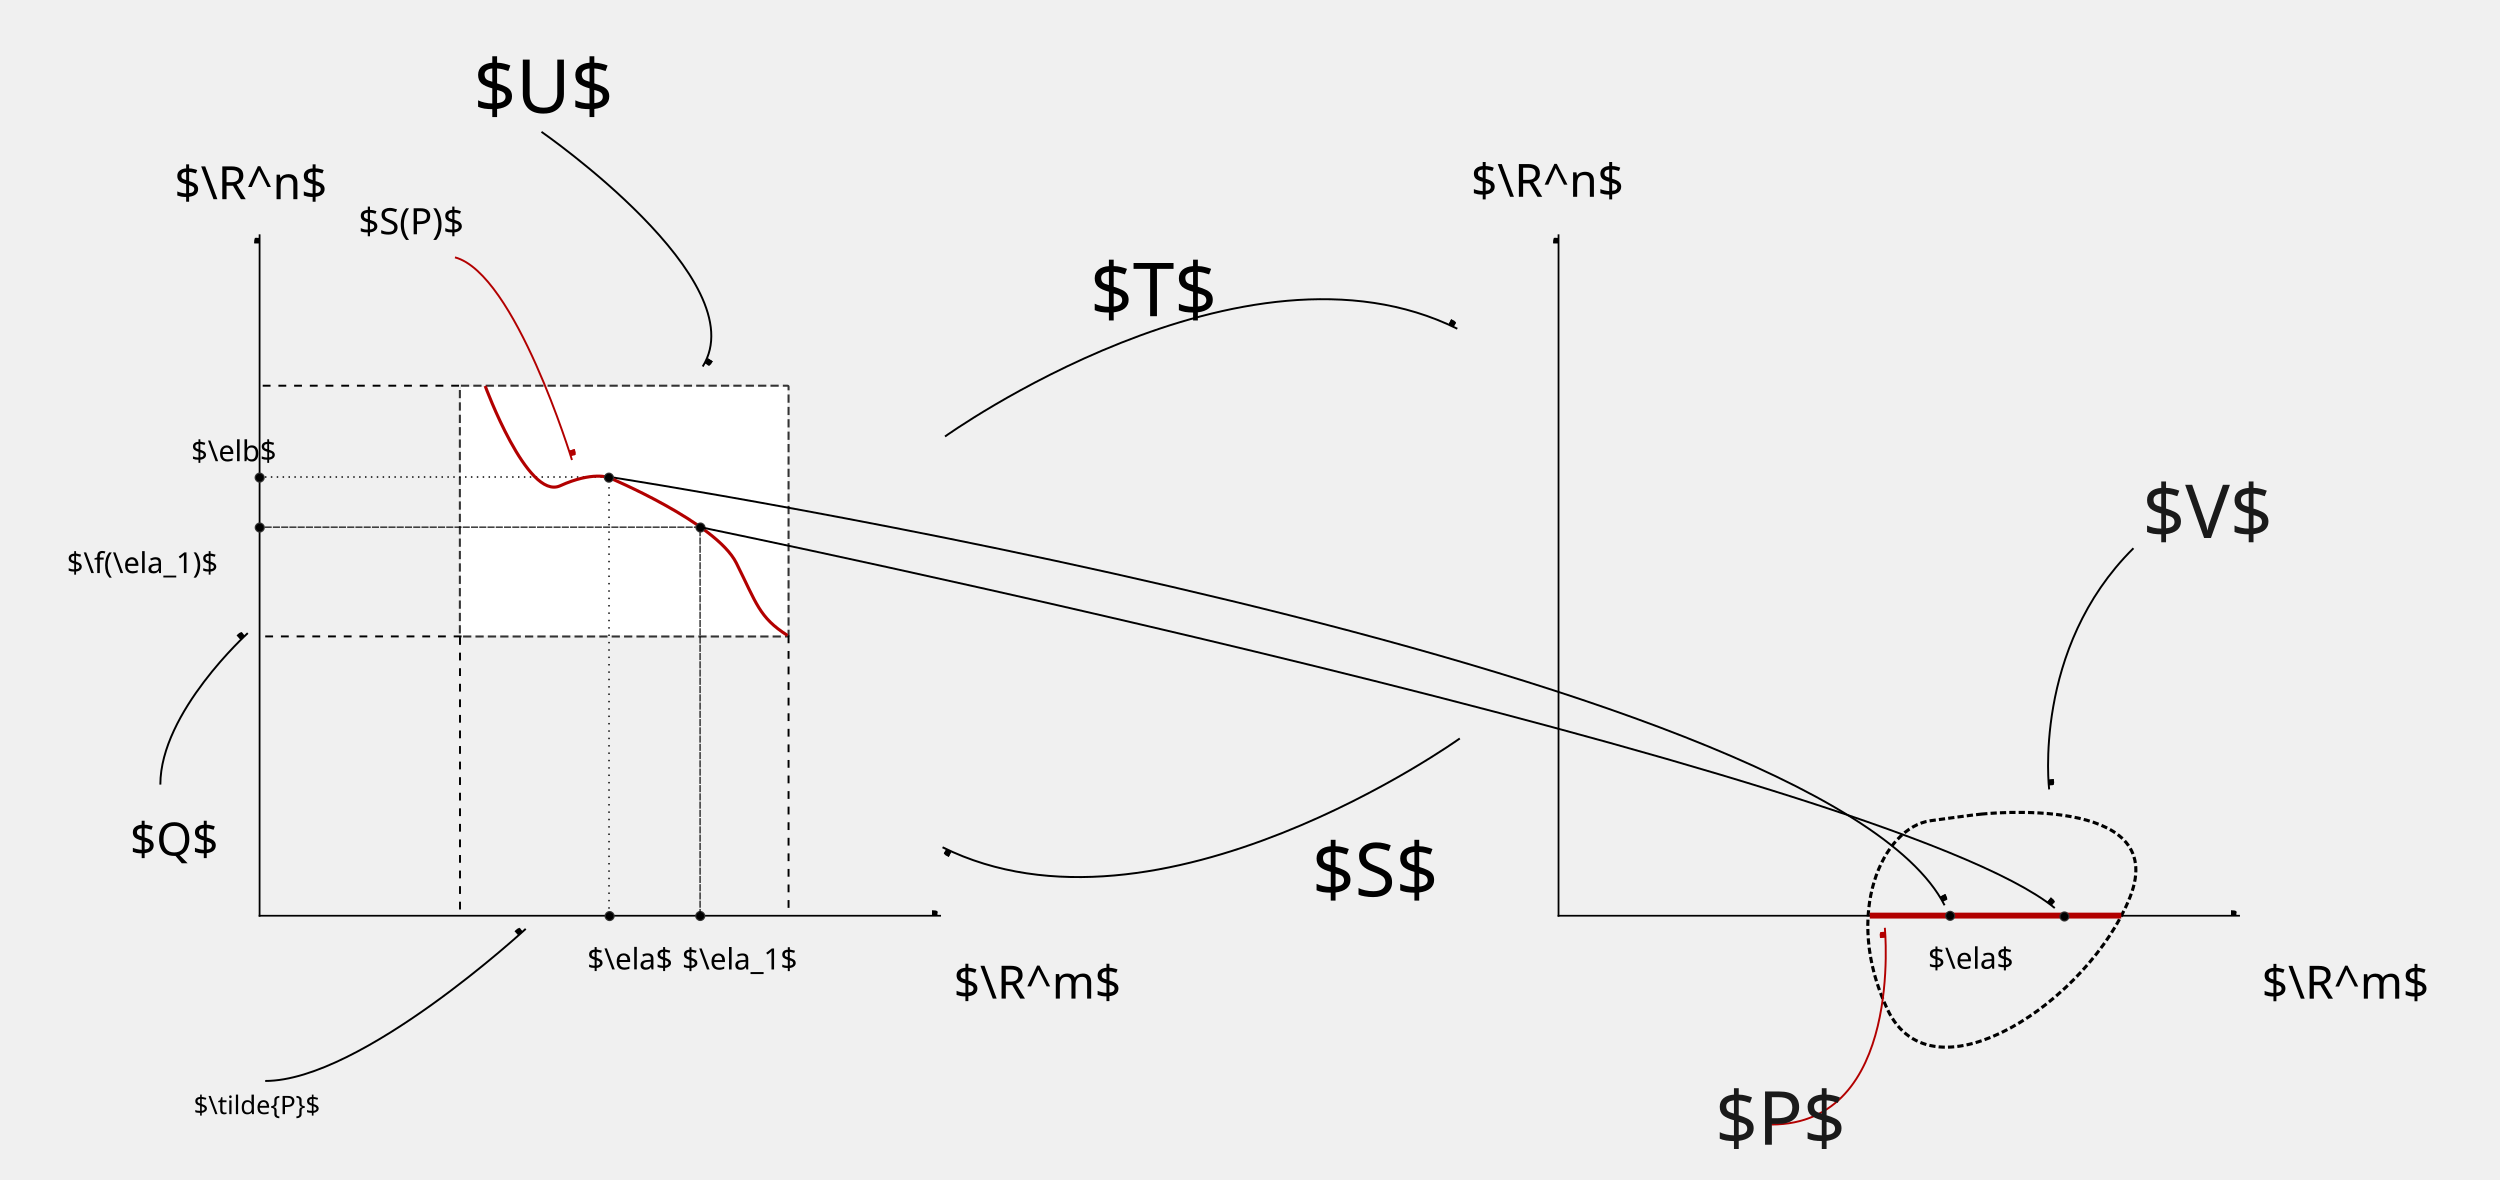
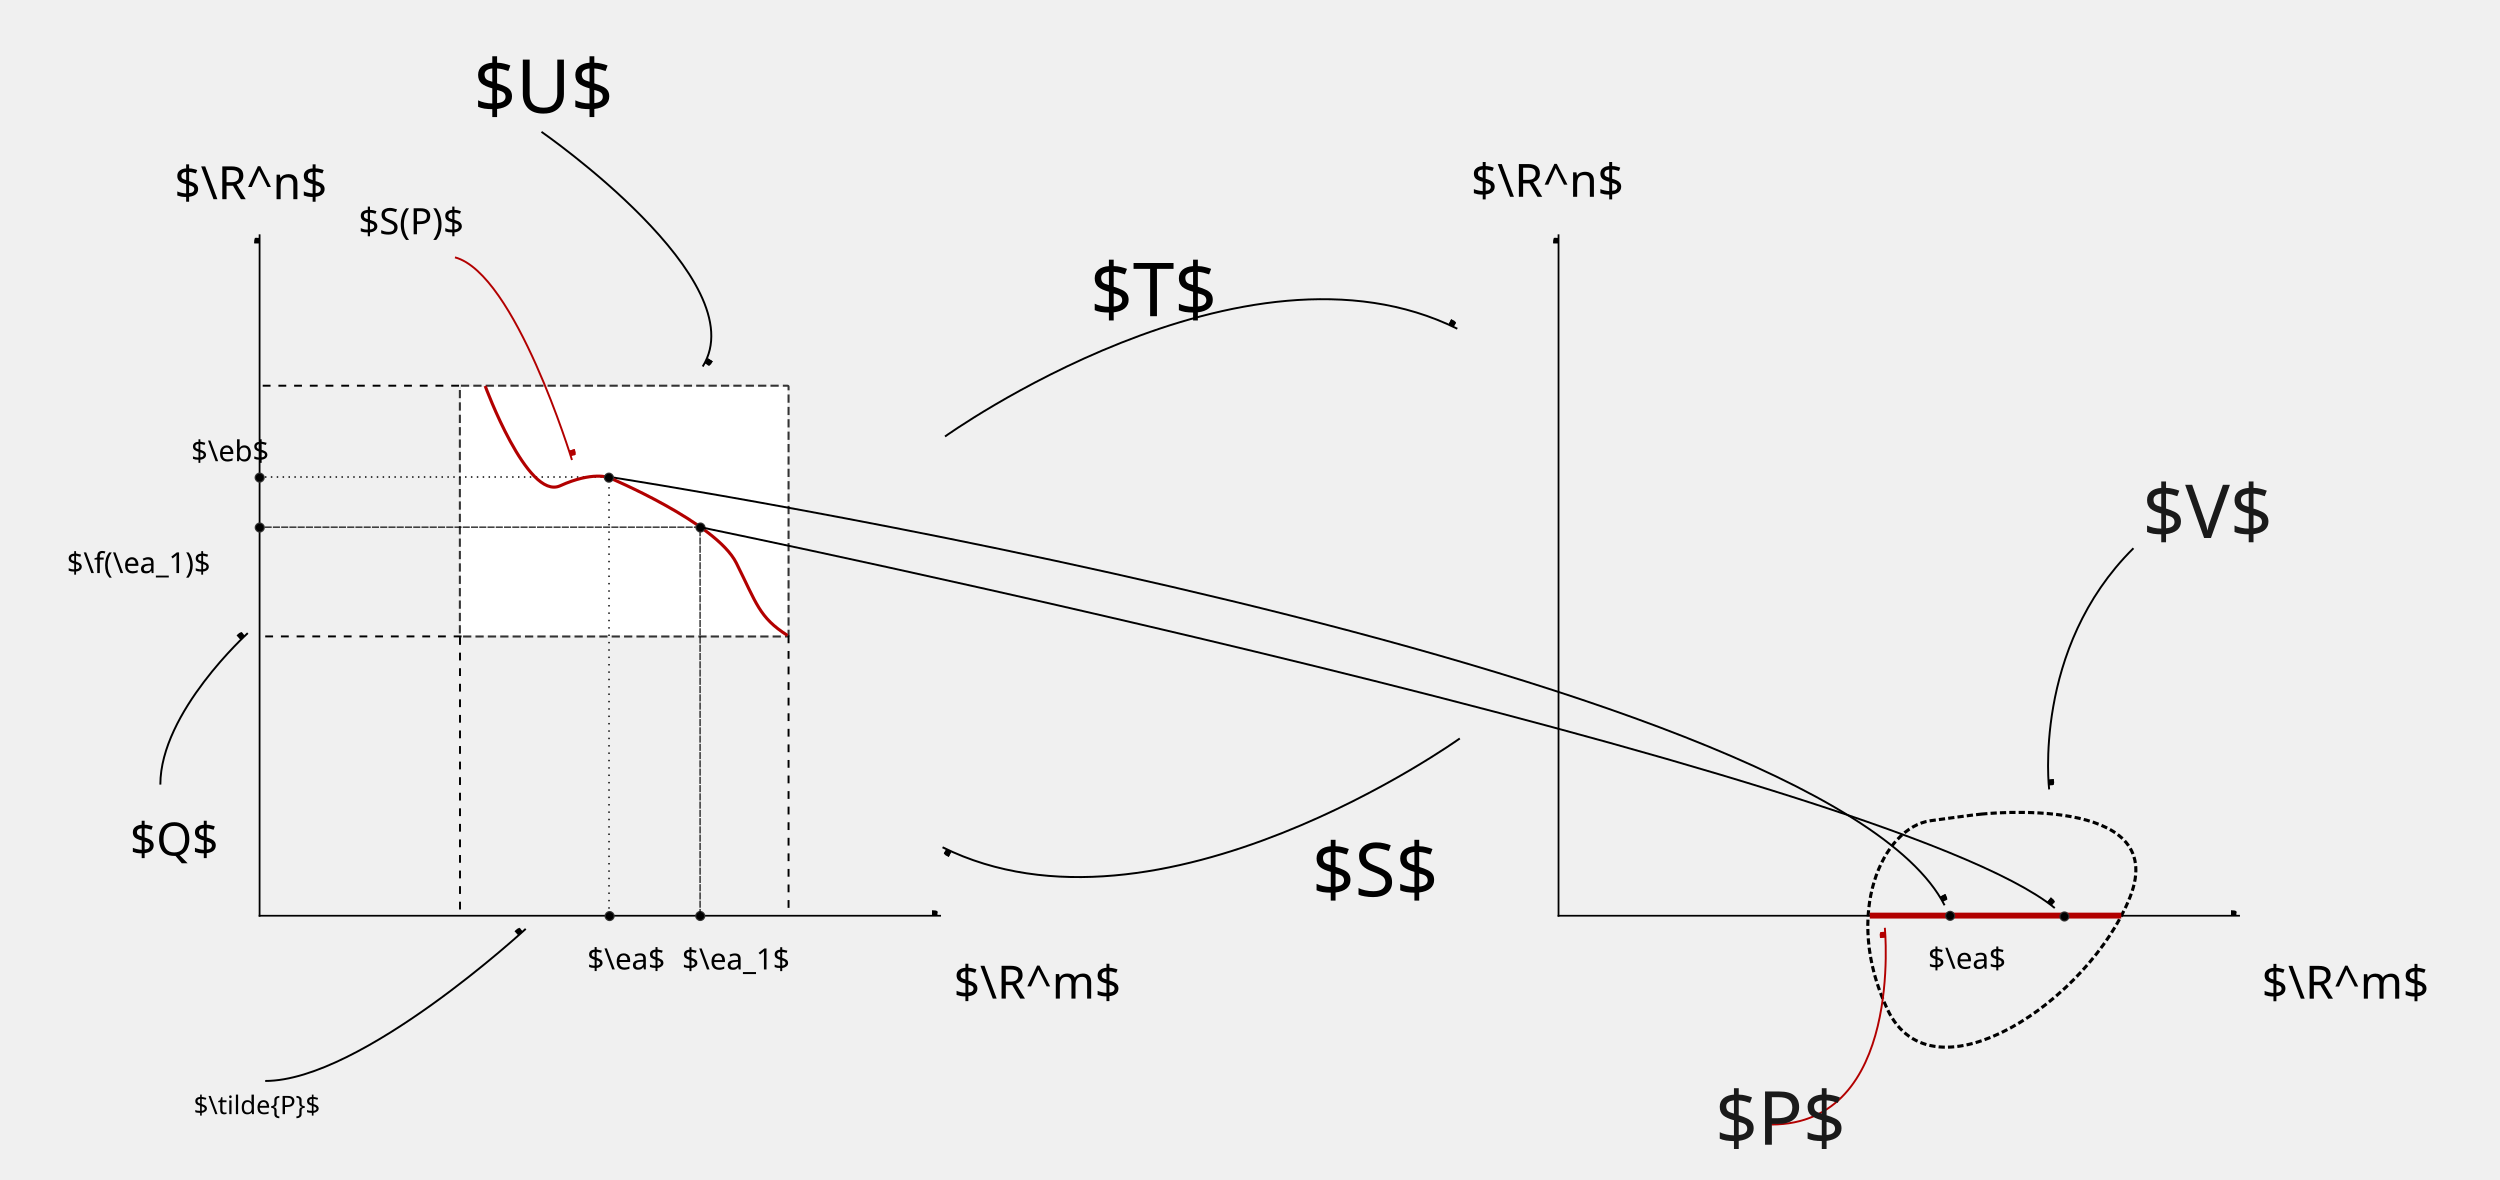
<svg xmlns="http://www.w3.org/2000/svg" width="212mm" height="100mm" viewBox="0 0 212 100" version="1.1" id="svg8">
  <defs id="defs2">
    <marker orient="auto-start-reverse" refY="3.0" refX="5.0" id="marker7170">
      <path id="path7168" d="m 10,3 -10,3 0,-6 z" style="fill:context-stroke;stroke:#000000;stroke-opacity:1" />
    </marker>
    <marker orient="auto-start-reverse" refY="3.0" refX="5.0" id="marker5741">
      <path id="path5739" d="m 10,3 -10,3 0,-6 z" style="fill:context-stroke;stroke:#000000;stroke-opacity:1" />
    </marker>
    <marker orient="auto-start-reverse" refY="3.0" refX="5.0" id="marker5192">
      <path id="path5190" d="m 10,3 -10,3 0,-6 z" style="fill:context-stroke;stroke:#b20000;stroke-opacity:1" />
    </marker>
    <marker id="marker5144" refX="5.0" refY="3.0" orient="auto-start-reverse">
      <path style="fill:context-stroke;stroke:#b20000;stroke-opacity:1" d="m 10,3 -10,3 0,-6 z" id="path5142" />
    </marker>
    <marker orient="auto-start-reverse" refY="3.0" refX="5.0" id="marker4914">
      <path id="path4912" d="m 10,3 -10,3 0,-6 z" style="fill:context-stroke;stroke:#b20000;stroke-opacity:1" />
    </marker>
    <marker orient="auto-start-reverse" refY="3.0" refX="5.0" id="marker4244">
      <path id="path4242" d="m 10,3 -10,3 0,-6 z" style="fill:context-stroke;stroke:#b20000;stroke-opacity:1" />
    </marker>
    <marker orient="auto-start-reverse" refY="3.0" refX="5.0" id="marker3846">
      <path id="path3844" d="m 10,3 -10,3 0,-6 z" style="fill:context-stroke;stroke:#000000;stroke-opacity:1" />
    </marker>
    <marker orient="auto-start-reverse" refY="3.0" refX="5.0" id="marker3350">
      <path id="path3348" d="m 10,3 -10,3 0,-6 z" style="fill:context-stroke;stroke:#000000;stroke-opacity:1" />
    </marker>
    <marker orient="auto-start-reverse" refY="3.0" refX="5.0" id="marker3190">
      <path id="path3188" d="m 10,3 -10,3 0,-6 z" style="fill:context-stroke;stroke:#000000;stroke-opacity:1" />
    </marker>
    <marker orient="auto-start-reverse" refY="3.0" refX="5.0" id="marker3102">
      <path id="path3100" d="m 10,3 -10,3 0,-6 z" style="fill:context-stroke;stroke:#000000;stroke-opacity:1" />
    </marker>
    <marker id="marker2726" refX="5" refY="3" orient="auto-start-reverse">
      <path style="fill:context-stroke;stroke:#b20000;stroke-opacity:1" d="M 10,3 0,6 V 0 Z" id="path2724" />
    </marker>
    <marker id="marker2225" refX="5" refY="3" orient="auto-start-reverse">
      <path style="fill:context-stroke;stroke:#000000;stroke-opacity:1" d="M 10,3 0,6 V 0 Z" id="path2223" />
    </marker>
    <marker orient="auto-start-reverse" refY="3" refX="5" id="marker1545">
      <path id="path1543" d="M 10,3 0,6 V 0 Z" style="fill:context-stroke;stroke:#000000;stroke-opacity:1" />
    </marker>
    <marker orient="auto-start-reverse" refY="3" refX="5" id="marker1363">
      <path id="path1361" d="M 10,3 0,6 V 0 Z" style="fill:context-stroke;stroke:#000000;stroke-opacity:1" />
    </marker>
    <marker id="marker1252" refX="5" refY="3" orient="auto-start-reverse">
      <path style="fill:context-stroke;stroke:#000000;stroke-opacity:1" d="M 10,3 0,6 V 0 Z" id="path1250" />
    </marker>
    <marker orient="auto-start-reverse" refY="3" refX="5" id="marker1212">
      <path id="path1210" d="M 10,3 0,6 V 0 Z" style="fill:context-stroke;stroke:#000000;stroke-opacity:1" />
    </marker>
    <marker id="marker1178" refX="5" refY="3" orient="auto-start-reverse">
      <path style="fill:context-stroke;stroke:#000000;stroke-opacity:1" d="M 10,3 0,6 V 0 Z" id="path1176" />
    </marker>
    <marker orient="auto-start-reverse" refY="3" refX="5" id="ExperimentalArrow">
      <path id="path1121" d="M 10,3 0,6 V 0 Z" style="fill:context-stroke;stroke:#000000;stroke-opacity:1" />
    </marker>
  </defs>
  <g id="layer1" transform="translate(0,-197)">
    <path style="fill:none;stroke:#000000;stroke-width:0.151;stroke-linecap:butt;stroke-linejoin:miter;stroke-miterlimit:4;stroke-dasharray:none;stroke-dashoffset:0;stroke-opacity:1;marker-end:url(#ExperimentalArrow);paint-order:markers stroke fill" d="m 22.013,274.731 c 0,-57.746 0,-57.859 0,-57.859" id="path815" />
    <path style="fill:none;stroke:#000000;stroke-width:0.151;stroke-linecap:butt;stroke-linejoin:miter;stroke-miterlimit:4;stroke-dasharray:none;stroke-dashoffset:0;stroke-opacity:1;marker-end:url(#marker1178);paint-order:markers stroke fill" d="m 21.938,274.655 c 57.746,0 57.859,0 57.859,0" id="path815-3" />
    <path style="fill:none;stroke:#000000;stroke-width:0.151;stroke-linecap:butt;stroke-linejoin:miter;stroke-miterlimit:4;stroke-dasharray:none;stroke-dashoffset:0;stroke-opacity:1;marker-end:url(#marker1212);paint-order:markers stroke fill" d="m 132.163,274.731 c 0,-57.746 0,-57.859 0,-57.859" id="path815-5" />
    <path style="fill:none;stroke:#000000;stroke-width:0.151;stroke-linecap:butt;stroke-linejoin:miter;stroke-miterlimit:4;stroke-dasharray:none;stroke-dashoffset:0;stroke-opacity:1;marker-end:url(#marker1252);paint-order:markers stroke fill" d="m 132.088,274.655 c 57.746,0 57.859,0 57.859,0" id="path815-3-3" />
    <text xml:space="preserve" style="font-style:normal;font-weight:normal;font-size:3.893px;line-height:1.25;font-family:sans-serif;letter-spacing:0px;word-spacing:0px;fill:#000000;fill-opacity:1;stroke:none;stroke-width:0.097" x="80.881" y="281.679" id="text1292">
      <tspan id="tspan1290" x="80.881" y="281.679" style="stroke-width:0.097">$\R^m$</tspan>
    </text>
    <text xml:space="preserve" style="font-style:normal;font-weight:normal;font-size:3.893px;line-height:1.25;font-family:sans-serif;letter-spacing:0px;word-spacing:0px;fill:#000000;fill-opacity:1;stroke:none;stroke-width:0.097" x="191.804" y="281.69" id="text1292-5">
      <tspan id="tspan1290-6" x="191.804" y="281.69" style="stroke-width:0.097">$\R^m$</tspan>
    </text>
    <text xml:space="preserve" style="font-style:normal;font-weight:normal;font-size:3.893px;line-height:1.25;font-family:sans-serif;letter-spacing:0px;word-spacing:0px;fill:#000000;fill-opacity:1;stroke:none;stroke-width:0.097" x="14.799" y="213.89" id="text1292-2">
      <tspan id="tspan1290-9" x="14.799" y="213.89" style="stroke-width:0.097">$\R^n$</tspan>
    </text>
    <text xml:space="preserve" style="font-style:normal;font-weight:normal;font-size:3.893px;line-height:1.25;font-family:sans-serif;letter-spacing:0px;word-spacing:0px;fill:#000000;fill-opacity:1;stroke:none;stroke-width:0.097" x="124.751" y="213.691" id="text1292-1">
      <tspan id="tspan1290-2" x="124.751" y="213.691" style="stroke-width:0.097">$\R^n$</tspan>
    </text>
    <path style="fill:none;stroke:#000000;stroke-width:0.165;stroke-linecap:butt;stroke-linejoin:miter;stroke-opacity:1;marker-end:url(#marker1363);stroke-miterlimit:4;stroke-dasharray:none" d="m 80.137,234.015 c 0,0 25.307,-18.136 43.443,-9.138" id="path1338" />
    <path style="fill:none;stroke:#000000;stroke-width:0.167;stroke-linecap:butt;stroke-linejoin:miter;stroke-miterlimit:4;stroke-dasharray:none;stroke-opacity:1;marker-end:url(#marker7170)" d="m 123.79,259.621 c 0,0 -25.55,18.311 -43.862,9.227" id="path1338-7" />
    <text xml:space="preserve" style="font-style:normal;font-weight:normal;font-size:6.329px;line-height:1.25;font-family:sans-serif;letter-spacing:0px;word-spacing:0px;fill:#000000;fill-opacity:1;stroke:none;stroke-width:0.158" x="92.441" y="223.815" id="text1467">
      <tspan id="tspan1465" x="92.441" y="223.815" style="stroke-width:0.158">$T$</tspan>
    </text>
    <text xml:space="preserve" style="font-style:normal;font-weight:normal;font-size:6.329px;line-height:1.25;font-family:sans-serif;letter-spacing:0px;word-spacing:0px;fill:#000000;fill-opacity:1;stroke:none;stroke-width:0.158" x="111.254" y="273.012" id="text1467-0">
      <tspan id="tspan1465-9" x="111.254" y="273.012" style="stroke-width:0.158">$S$</tspan>
    </text>
    <rect style="fill:#ffffff;stroke:#333333;stroke-width:0.35;stroke-linejoin:round;stroke-miterlimit:4;stroke-dasharray:0.7,0.35;stroke-dashoffset:0;paint-order:markers stroke fill" id="rect1531" width="27.697" height="21.089" x="39.085" y="229.797" ry="0" />
    <path style="fill:none;stroke:#000000;stroke-width:0.165;stroke-linecap:butt;stroke-linejoin:miter;stroke-opacity:1;marker-end:url(#marker1545);stroke-miterlimit:4;stroke-dasharray:none" d="m 45.919,208.18 c 0,0 18.225,12.619 13.669,19.903" id="path1535" />
    <text xml:space="preserve" style="font-style:normal;font-weight:normal;font-size:6.329px;line-height:1.25;font-family:sans-serif;letter-spacing:0px;word-spacing:0px;fill:#000000;fill-opacity:1;stroke:none;stroke-width:0.158" x="40.152" y="206.57" id="text1467-3">
      <tspan id="tspan1465-6" x="40.152" y="206.57" style="stroke-width:0.158">$U$</tspan>
    </text>
    <circle style="fill:#000000;stroke:#333333;stroke-width:0.2;stroke-linejoin:round;stroke-miterlimit:4;stroke-dasharray:none;stroke-dashoffset:0;paint-order:markers stroke fill" id="path2149" cx="51.695" cy="274.682" r="0.331" />
    <circle style="fill:#000000;stroke:#333333;stroke-width:0.2;stroke-linejoin:round;stroke-miterlimit:4;stroke-dasharray:none;stroke-dashoffset:0;paint-order:markers stroke fill" id="path2149-0" cx="22.02" cy="237.501" r="0.331" />
    <path style="fill:none;stroke:#000000;stroke-width:0.125;stroke-linecap:butt;stroke-linejoin:miter;stroke-miterlimit:4;stroke-dasharray:0.125,0.374;stroke-opacity:1;stroke-dashoffset:0" d="M 21.97,237.451 H 51.707" id="path2166" />
    <path style="fill:none;stroke:#000000;stroke-width:0.125;stroke-linecap:butt;stroke-linejoin:miter;stroke-opacity:1;stroke-miterlimit:4;stroke-dasharray:0.125,0.5;stroke-dashoffset:0" d="M 51.645,274.682 V 237.501" id="path2170" />
    <text xml:space="preserve" style="font-style:normal;font-weight:normal;font-size:2.448px;line-height:1.25;font-family:sans-serif;letter-spacing:0px;word-spacing:0px;fill:#000000;fill-opacity:1;stroke:none;stroke-width:0.061" x="16.208" y="236.11" id="text1467-0-2">
-       <tspan id="tspan1465-9-6" x="16.208" y="236.11" style="stroke-width:0.061">$\elb$</tspan>
+       <tspan id="tspan1465-9-6" x="16.208" y="236.11" style="stroke-width:0.061">$\eb$</tspan>
    </text>
    <text xml:space="preserve" style="font-style:normal;font-weight:normal;font-size:2.495px;line-height:1.25;font-family:sans-serif;letter-spacing:0px;word-spacing:0px;fill:#000000;fill-opacity:1;stroke:none;stroke-width:0.062" x="49.8" y="279.203" id="text1467-0-1">
-       <tspan id="tspan1465-9-8" x="49.8" y="279.203" style="stroke-width:0.062">$\ela$</tspan>
+       <tspan id="tspan1465-9-8" x="49.8" y="279.203" style="stroke-width:0.062">$\ea$</tspan>
    </text>
    <path style="fill:none;stroke:#000000;stroke-width:0.165;stroke-linecap:butt;stroke-linejoin:miter;stroke-miterlimit:4;stroke-dasharray:none;stroke-opacity:1;marker-end:url(#marker2225)" d="m 51.707,237.449 c 0,0 102.806,15.908 113.194,36.319" id="path2215" />
    <text xml:space="preserve" style="font-style:normal;font-weight:normal;font-size:2.495px;line-height:1.25;font-family:sans-serif;letter-spacing:0px;word-spacing:0px;fill:#000000;fill-opacity:1;stroke:none;stroke-width:0.062" x="163.501" y="279.149" id="text1467-0-1-7">
-       <tspan id="tspan1465-9-8-9" x="163.501" y="279.149" style="stroke-width:0.062">$\ela$</tspan>
+       <tspan id="tspan1465-9-8-9" x="163.501" y="279.149" style="stroke-width:0.062">$\ea$</tspan>
    </text>
    <path style="fill:none;stroke:#000000;stroke-width:0.265;stroke-linecap:butt;stroke-linejoin:round;stroke-opacity:1;stroke-miterlimit:4;stroke-dasharray:0.53,0.265;stroke-dashoffset:0;paint-order:markers stroke fill" d="m 168.006,266.037 c 0,0 16.09,-1.777 12.628,7.016 -3.461,8.793 -16.744,17.68 -20.58,9.542 -3.835,-8.138 -0.374,-15.435 3.648,-15.996 4.022,-0.561 4.303,-0.561 4.303,-0.561 z" id="path2434" />
    <path style="fill:none;stroke:#000000;stroke-width:0.165;stroke-linecap:butt;stroke-linejoin:miter;stroke-opacity:1;marker-start:url(#marker3190);stroke-miterlimit:4;stroke-dasharray:none" d="m 173.768,263.943 c 0,0 -1.448,-11.946 7.15,-20.453" id="path2436" />
    <text xml:space="preserve" style="font-style:normal;font-weight:normal;font-size:6.329px;line-height:1.25;font-family:sans-serif;letter-spacing:0px;word-spacing:0px;fill:#1a1a1a;fill-opacity:1;stroke:none;stroke-width:0.158;" x="181.679" y="242.625" id="text1467-3-0">
      <tspan id="tspan1465-6-2" x="181.679" y="242.625" style="stroke-width:0.158;fill:#1a1a1a;">$V$</tspan>
    </text>
    <path style="fill:#ff0000;stroke:#b20000;stroke-width:0.5;stroke-linecap:butt;stroke-linejoin:miter;stroke-opacity:1;stroke-miterlimit:4;stroke-dasharray:none" d="m 158.558,274.643 h 21.328" id="path2714" />
    <path style="fill:none;stroke:#b20000;stroke-width:0.164;stroke-linecap:butt;stroke-linejoin:miter;stroke-miterlimit:4;stroke-dasharray:none;stroke-opacity:1;marker-start:url(#marker2726)" d="m 159.835,275.678 c 0,0 1.603,16.682 -9.631,16.682" id="path2716" />
    <text xml:space="preserve" style="font-style:normal;font-weight:normal;font-size:6.329px;line-height:1.25;font-family:sans-serif;letter-spacing:0px;word-spacing:0px;fill:#1a1a1a;fill-opacity:1;stroke:none;stroke-width:0.158" x="145.444" y="294.075" id="text1467-3-0-3">
      <tspan id="tspan1465-6-2-7" x="145.444" y="294.075" style="fill:#1a1a1a;stroke-width:0.158">$P$</tspan>
    </text>
    <circle style="fill:#000000;stroke:#333333;stroke-width:0.2;stroke-linejoin:round;stroke-miterlimit:4;stroke-dasharray:none;stroke-dashoffset:0;paint-order:markers stroke fill" id="path2149-2" cx="165.371" cy="274.663" r="0.331" />
    <path style="fill:none;stroke:#000000;stroke-width:0.165;stroke-linecap:butt;stroke-linejoin:miter;stroke-miterlimit:4;stroke-dasharray:0.66, 0.66;stroke-dashoffset:0;stroke-opacity:1" d="M 66.869,250.886 V 274.591" id="path3034" />
    <path style="fill:none;stroke:#000000;stroke-width:0.165;stroke-linecap:butt;stroke-linejoin:miter;stroke-opacity:1;stroke-miterlimit:4;stroke-dasharray:0.66,0.66;stroke-dashoffset:0" d="m 39.008,251.025 v 23.664" id="path3034-5" />
    <path style="fill:none;stroke:#000000;stroke-width:0.166;stroke-linecap:butt;stroke-linejoin:miter;stroke-miterlimit:4;stroke-dasharray:0.666, 0.666;stroke-dashoffset:0;stroke-opacity:1" d="M 39.14,250.968 H 21.913" id="path3051-2" />
    <path style="fill:none;stroke:#000000;stroke-width:0.166;stroke-linecap:butt;stroke-linejoin:miter;stroke-miterlimit:4;stroke-dasharray:0.666, 0.666;stroke-dashoffset:0;stroke-opacity:1" d="M 38.927,229.708 H 21.7" id="path3051-2-2" />
    <path style="fill:none;stroke:#000000;stroke-width:0.165;stroke-linecap:butt;stroke-linejoin:miter;stroke-miterlimit:4;stroke-dasharray:none;stroke-opacity:1;marker-start:url(#marker3350)" d="m 44.582,275.767 c 0,0 -13.957,12.898 -22.093,12.898" id="path3098" />
    <text xml:space="preserve" style="font-style:normal;font-weight:normal;font-size:2.171px;line-height:1.25;font-family:sans-serif;letter-spacing:0px;word-spacing:0px;fill:#000000;fill-opacity:1;stroke:none;stroke-width:0.054" x="16.423" y="291.481" id="text1467-3-8">
      <tspan id="tspan1465-6-9" x="16.423" y="291.481" style="stroke-width:0.054">$\tilde{P}$</tspan>
    </text>
    <path style="fill:none;stroke:#000000;stroke-width:0.165;stroke-linecap:butt;stroke-linejoin:round;stroke-miterlimit:4;stroke-dasharray:none;stroke-opacity:1;marker-start:url(#marker3846);paint-order:markers fill stroke" d="m 21.012,250.689 c 0,0 -7.415,6.705 -7.415,12.843" id="path3652" />
    <text xml:space="preserve" style="font-style:normal;font-weight:normal;font-size:3.893px;line-height:1.25;font-family:sans-serif;letter-spacing:0px;word-spacing:0px;fill:#000000;fill-opacity:1;stroke:none;stroke-width:0.097" x="11.033" y="269.552" id="text1292-2-7">
      <tspan id="tspan1290-9-3" x="11.033" y="269.552" style="stroke-width:0.097">$Q$</tspan>
    </text>
    <path style="fill:none;stroke:#b20000;stroke-width:0.165;stroke-linecap:butt;stroke-linejoin:round;stroke-miterlimit:4;stroke-dasharray:none;stroke-opacity:1;marker-start:url(#marker5192);paint-order:normal" d="m 48.503,236.009 c 0,0 -4.815,-15.816 -9.922,-17.185" id="path4036" />
    <text xml:space="preserve" style="font-style:normal;font-weight:normal;font-size:3.079px;line-height:1.25;font-family:sans-serif;letter-spacing:0px;word-spacing:0px;fill:#000000;fill-opacity:1;stroke:none;stroke-width:0.077" x="30.406" y="216.864" id="text1467-3-6">
      <tspan id="tspan1465-6-1" x="30.406" y="216.864" style="stroke-width:0.077">$S(P)$</tspan>
    </text>
    <circle style="fill:#000000;stroke:#333333;stroke-width:0.2;stroke-linejoin:round;stroke-miterlimit:4;stroke-dasharray:none;stroke-dashoffset:0;paint-order:markers stroke fill" id="path2149-29" cx="59.382" cy="274.676" r="0.331" />
    <text xml:space="preserve" style="font-style:normal;font-weight:normal;font-size:2.495px;line-height:1.25;font-family:sans-serif;letter-spacing:0px;word-spacing:0px;fill:#000000;fill-opacity:1;stroke:none;stroke-width:0.062" x="57.84" y="279.211" id="text1467-0-1-3">
-       <tspan id="tspan1465-9-8-1" x="57.84" y="279.211" style="stroke-width:0.062">$\ela_1$</tspan>
+       <tspan id="tspan1465-9-8-1" x="57.84" y="279.211" style="stroke-width:0.062">$\ea_1$</tspan>
    </text>
    <path style="fill:none;stroke:#000000;stroke-width:0.1;stroke-linecap:butt;stroke-linejoin:miter;stroke-opacity:1;stroke-miterlimit:4;stroke-dasharray:0.6,0.1;stroke-dashoffset:0" d="m 59.366,274.676 v -32.974 H 21.993" id="path5401" />
    <path style="fill:none;stroke:#b20000;stroke-width:0.265px;stroke-linecap:butt;stroke-linejoin:miter;stroke-opacity:1" d="m 41.143,229.73 c 0,0 3.572,9.723 6.35,8.467 2.778,-1.257 4.153,-0.695 4.153,-0.695 0,0 9.077,3.804 10.796,7.244 1.72,3.44 1.932,4.609 4.34,6.141" id="path4034" />
    <circle style="fill:#000000;stroke:#333333;stroke-width:0.2;stroke-linejoin:round;stroke-miterlimit:4;stroke-dasharray:none;stroke-dashoffset:0;paint-order:markers stroke fill" id="path2149-6" cx="51.636" cy="237.506" r="0.331" />
    <circle style="fill:#000000;stroke:#333333;stroke-width:0.2;stroke-linejoin:round;stroke-miterlimit:4;stroke-dasharray:none;stroke-dashoffset:0;paint-order:markers stroke fill" id="path2149-29-9" cx="59.399" cy="241.735" r="0.331" />
    <circle style="fill:#000000;stroke:#333333;stroke-width:0.2;stroke-linejoin:round;stroke-miterlimit:4;stroke-dasharray:none;stroke-dashoffset:0;paint-order:markers stroke fill" id="path2149-0-8" cx="22.027" cy="241.735" r="0.331" />
    <text xml:space="preserve" style="font-style:normal;font-weight:normal;font-size:2.448px;line-height:1.25;font-family:sans-serif;letter-spacing:0px;word-spacing:0px;fill:#000000;fill-opacity:1;stroke:none;stroke-width:0.061" x="5.668" y="245.594" id="text1467-0-2-4">
-       <tspan id="tspan1465-9-6-5" x="5.668" y="245.594" style="stroke-width:0.061">$\f(\ela_1)$</tspan>
+       <tspan id="tspan1465-9-6-5" x="5.668" y="245.594" style="stroke-width:0.061">$\f(\ea_1)$</tspan>
    </text>
    <path style="fill:none;stroke:#000000;stroke-width:0.165;stroke-linecap:butt;stroke-linejoin:miter;stroke-miterlimit:4;stroke-dasharray:none;stroke-opacity:1;marker-end:url(#marker5741)" d="m 59.366,241.701 c 0,0 100.66,20.652 114.878,32.301" id="path5737" />
    <circle style="fill:#000000;stroke:#333333;stroke-width:0.2;stroke-linejoin:round;stroke-miterlimit:4;stroke-dasharray:none;stroke-dashoffset:0;paint-order:markers stroke fill" id="path2149-2-0" cx="175.063" cy="274.717" r="0.331" />
  </g>
</svg>
